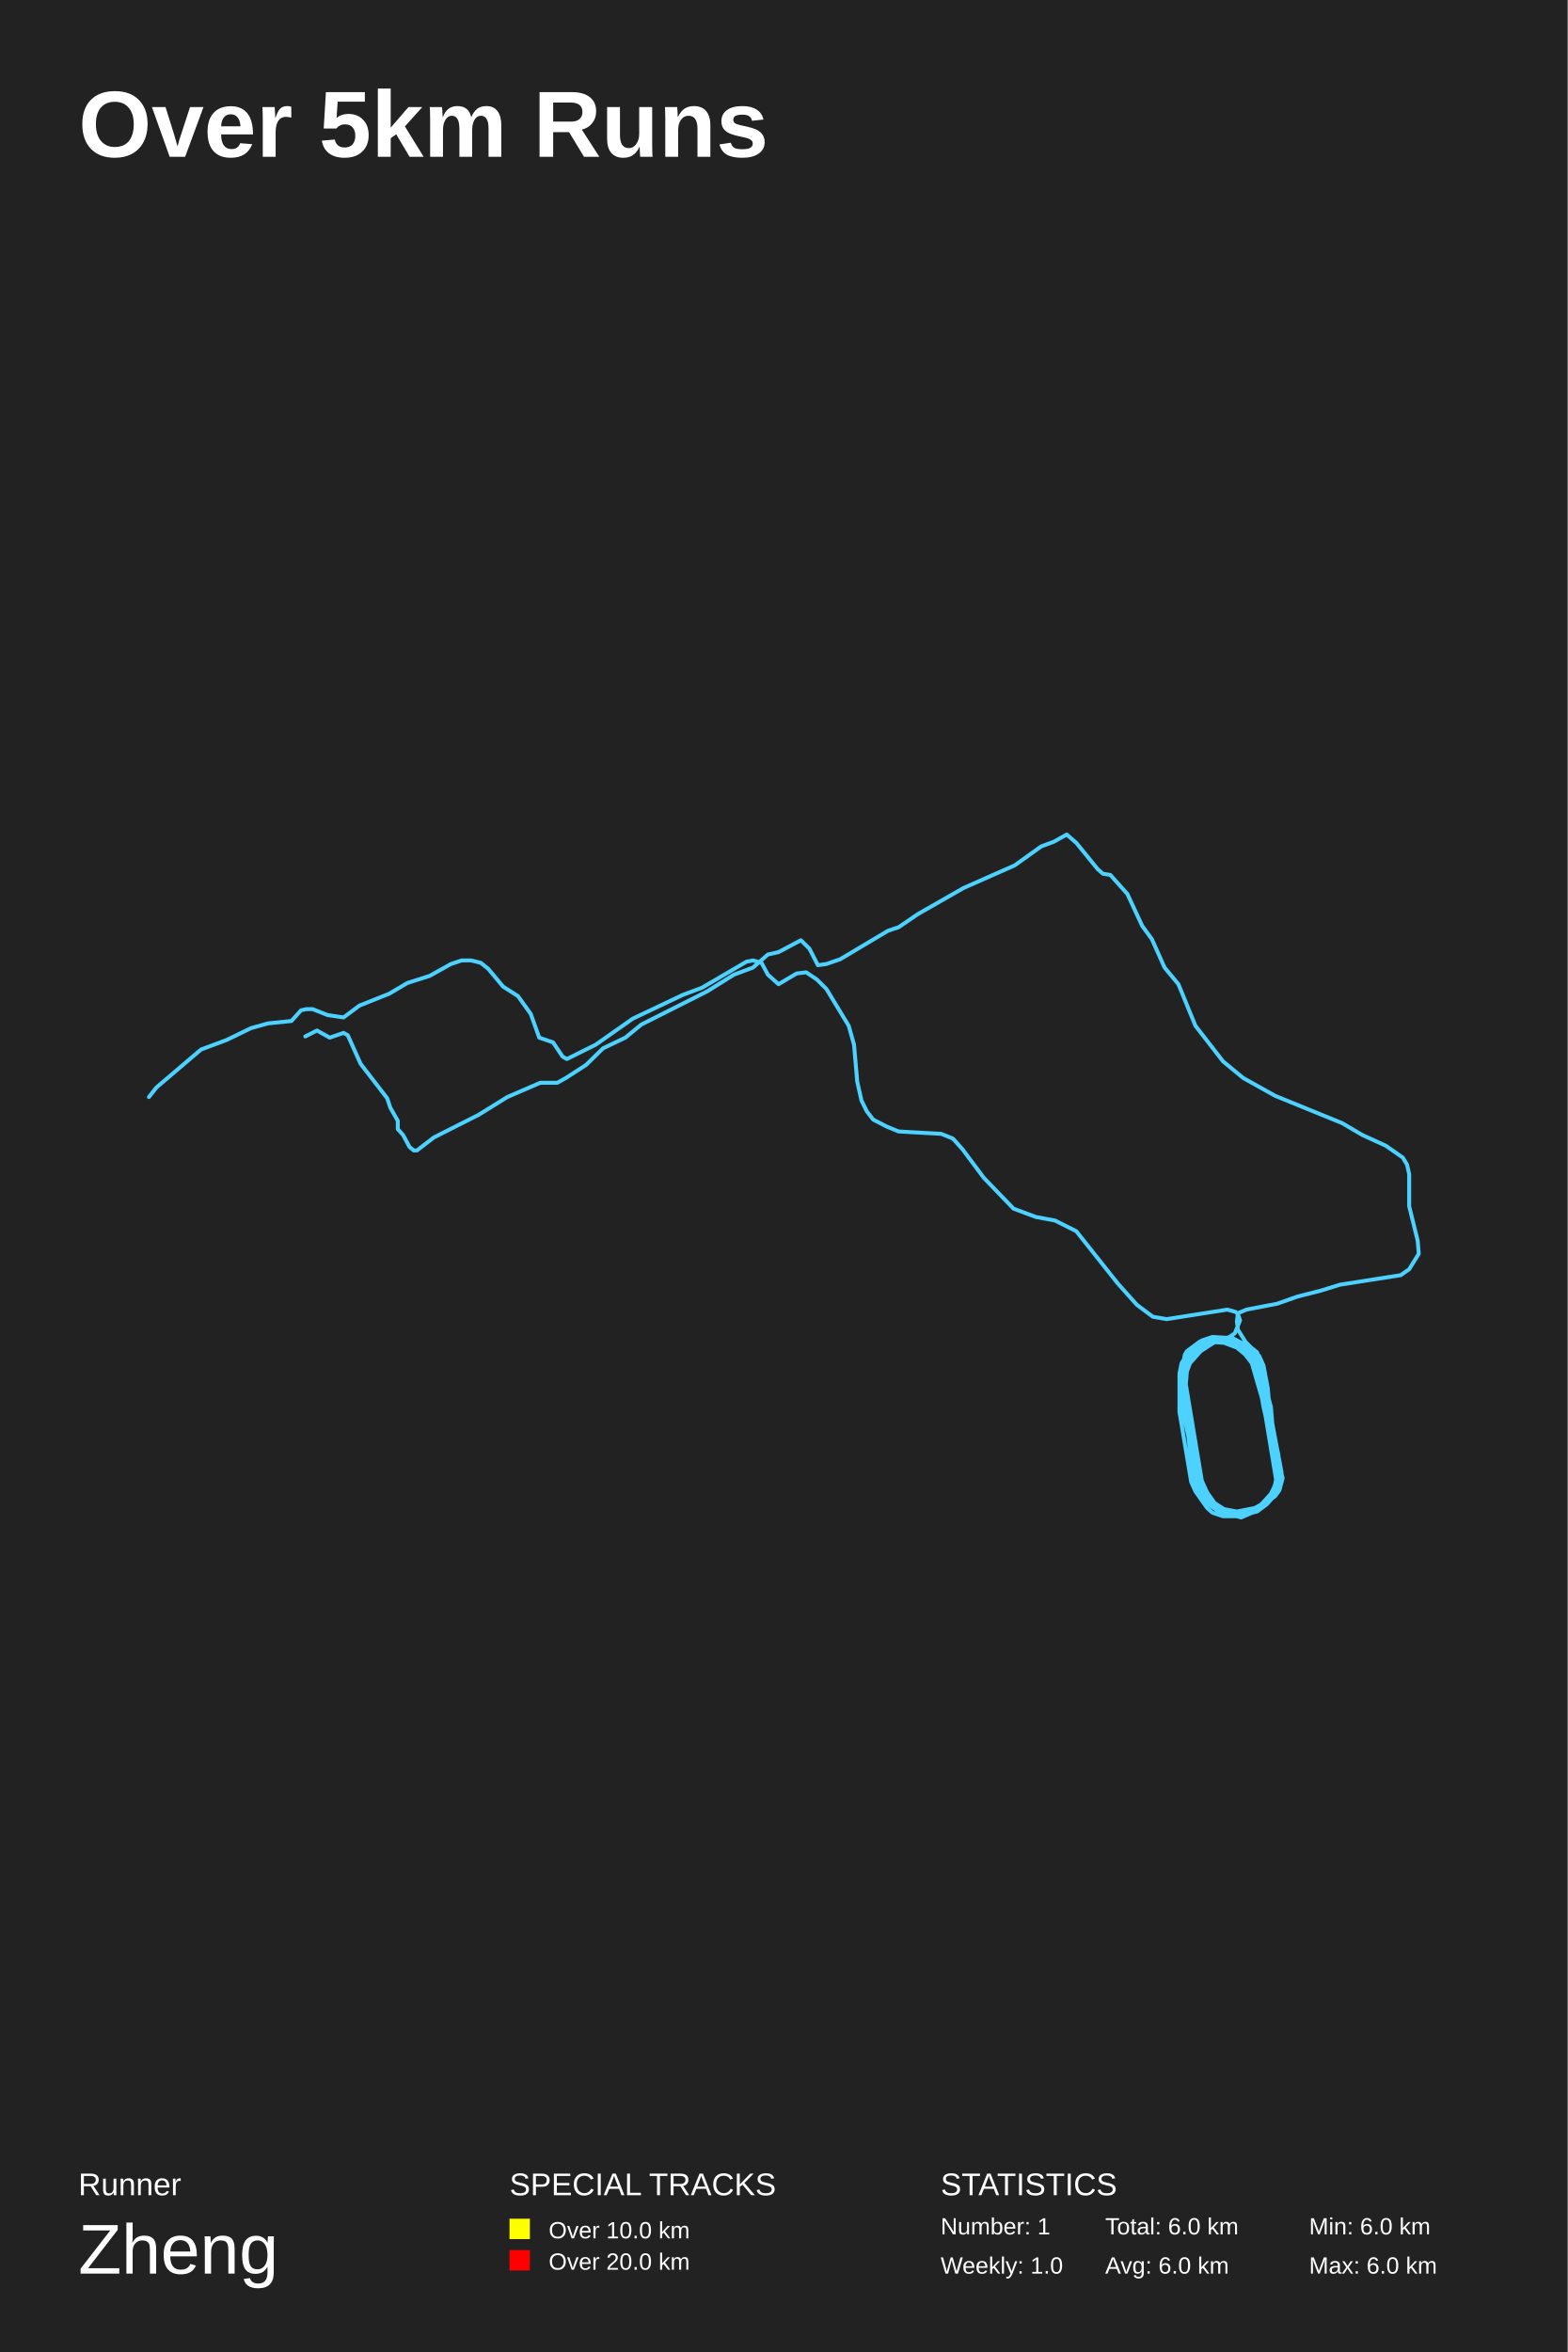
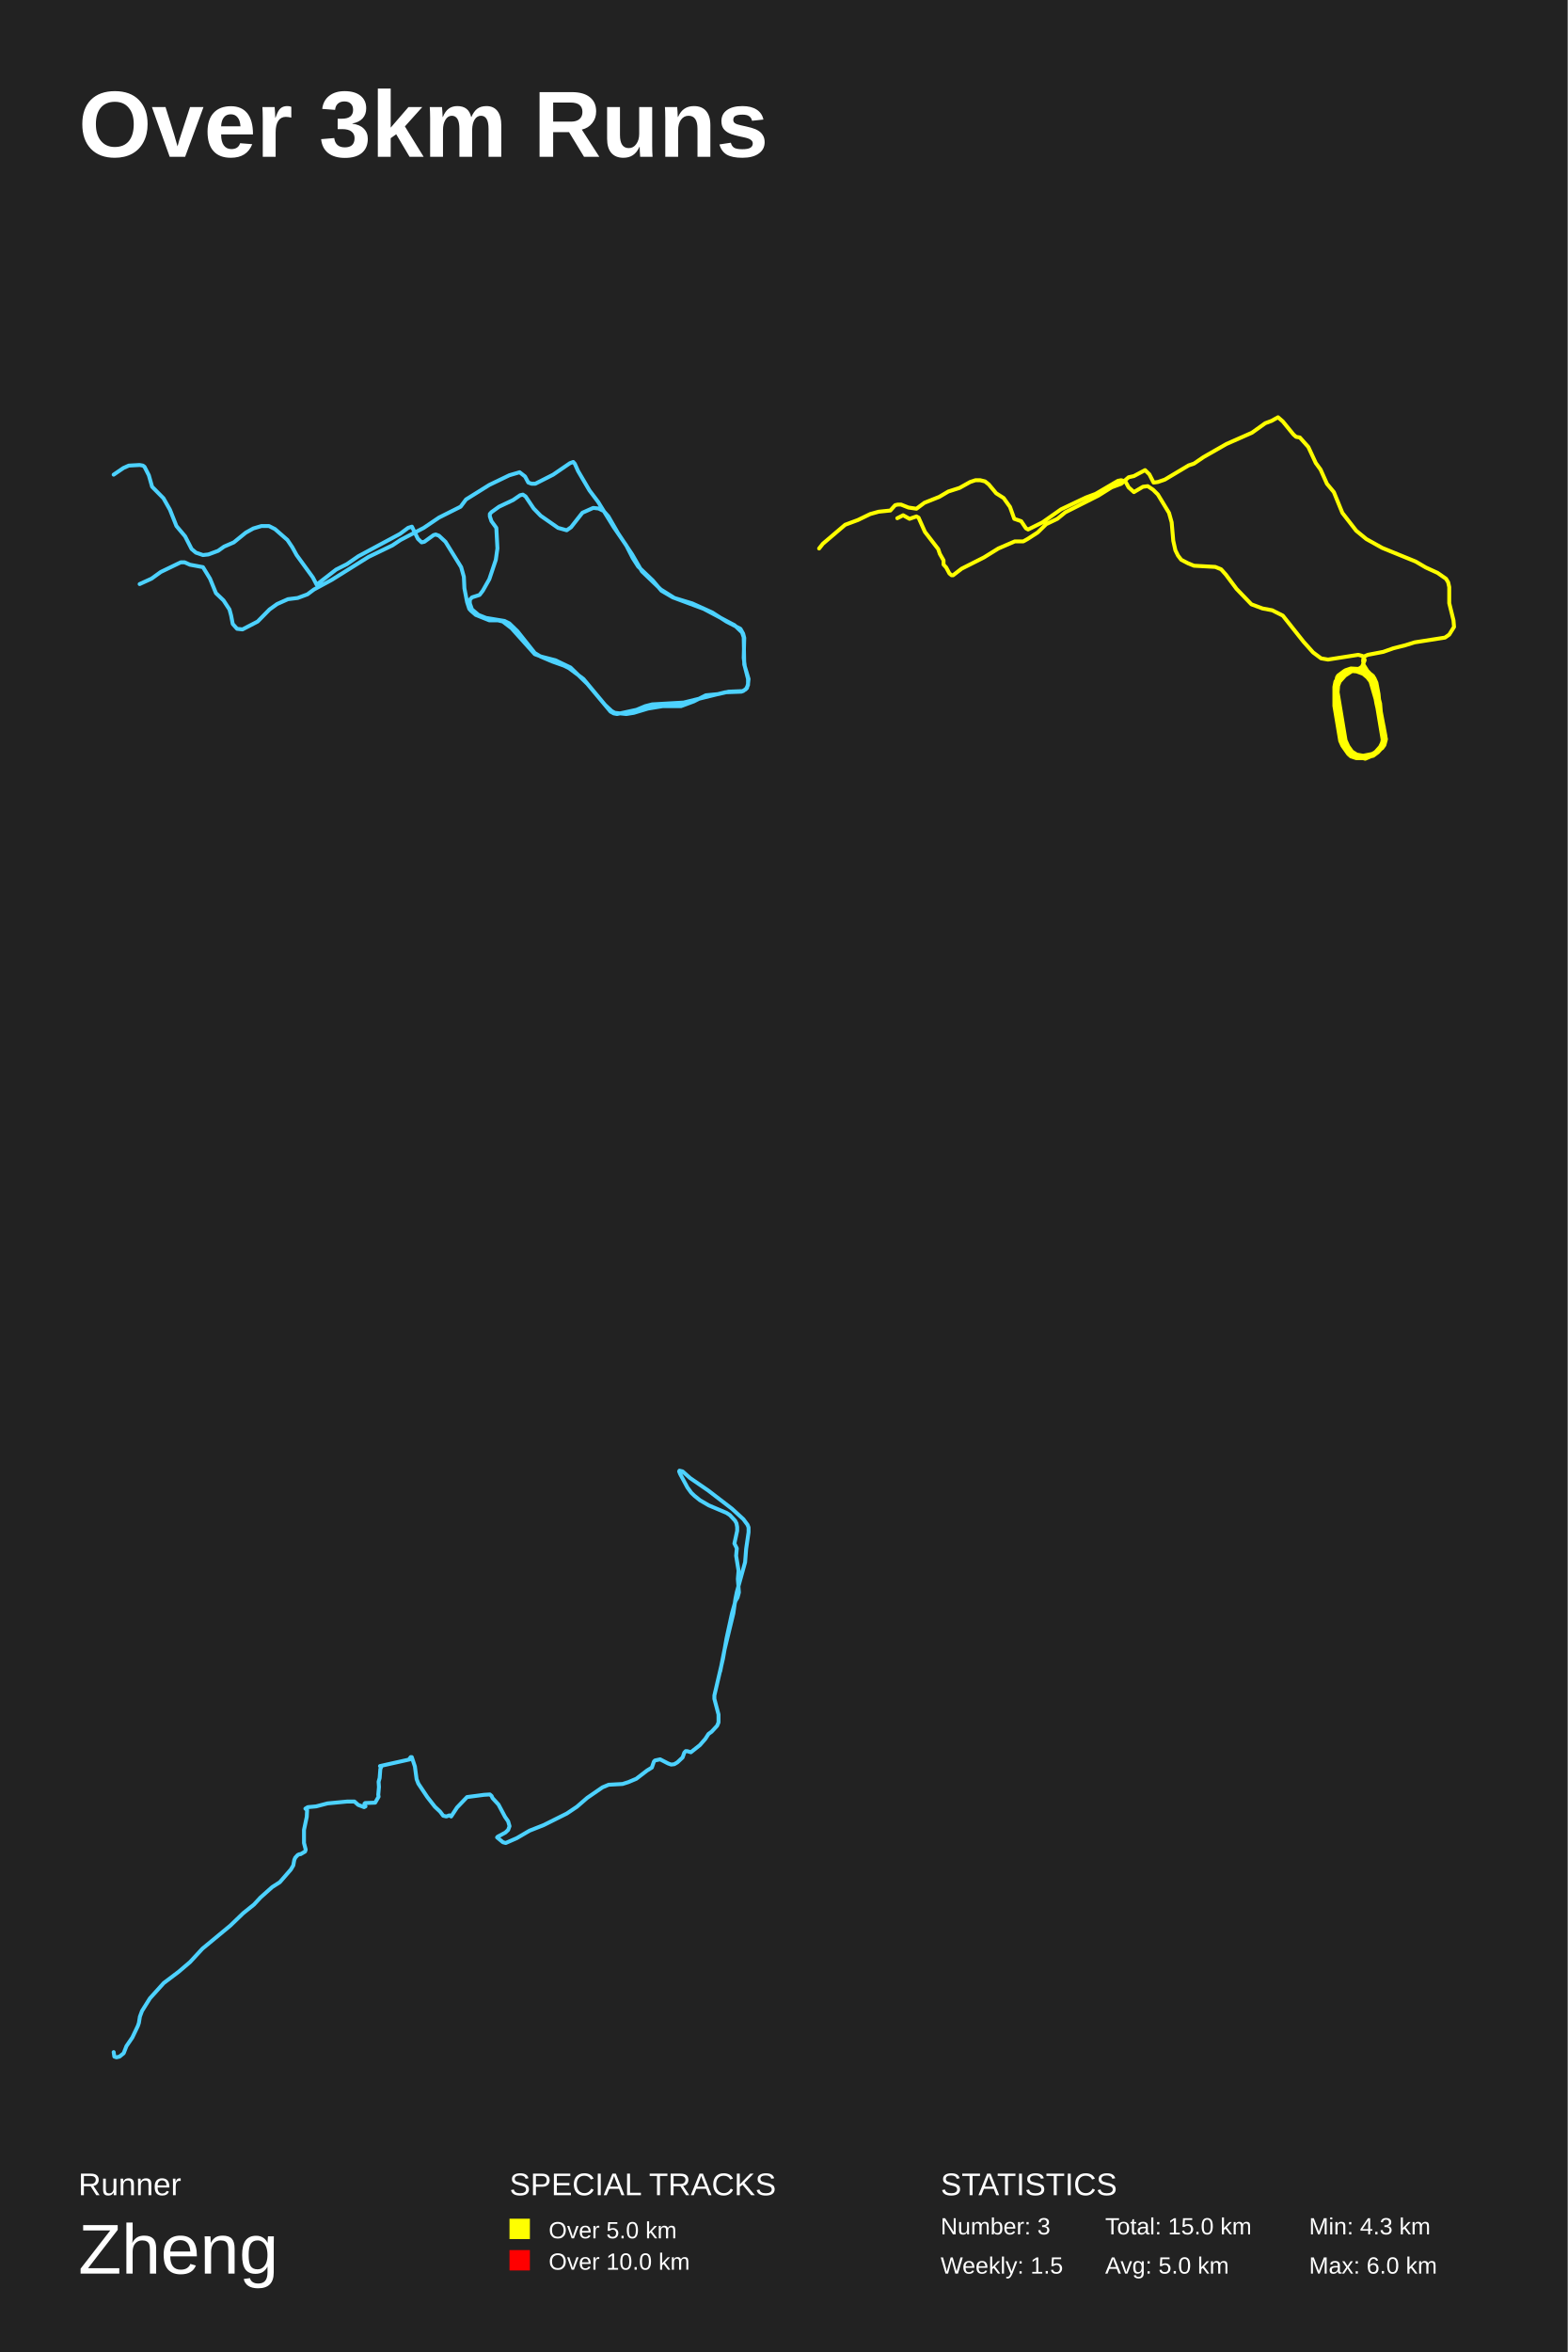
<svg xmlns="http://www.w3.org/2000/svg" baseProfile="full" height="300mm" version="1.1" viewBox="0,0,200,300" width="200mm">
  <defs />
  <rect fill="#222222" height="300" width="200" x="0" y="0" />
-   <text fill="#FFFFFF" style="font-size:12px; font-family:Arial; font-weight:bold;" x="10" y="20">Over 5km Runs</text>
+   <text fill="#FFFFFF" style="font-size:12px; font-family:Arial; font-weight:bold;" x="10" y="20">Over 3km Runs</text>
  <text fill="#FFFFFF" style="font-size:4px; font-family:Arial" x="10" y="280">Runner</text>
  <text fill="#FFFFFF" style="font-size:9px; font-family:Arial" x="10" y="290">Zheng</text>
  <text fill="#FFFFFF" style="font-size:4px; font-family:Arial" x="65" y="280">SPECIAL TRACKS</text>
  <rect fill="yellow" height="2.6" width="2.6" x="65" y="283" />
-   <text fill="#FFFFFF" style="font-size:3px; font-family:Arial" x="70" y="285.5">Over 10.0 km</text>
+   <text fill="#FFFFFF" style="font-size:3px; font-family:Arial" x="70" y="285.5">Over 5.0 km</text>
  <rect fill="red" height="2.6" width="2.6" x="65" y="287" />
-   <text fill="#FFFFFF" style="font-size:3px; font-family:Arial" x="70" y="289.5">Over 20.0 km</text>
+   <text fill="#FFFFFF" style="font-size:3px; font-family:Arial" x="70" y="289.5">Over 10.0 km</text>
  <text fill="#FFFFFF" style="font-size:4px; font-family:Arial" x="120" y="280">STATISTICS</text>
-   <text fill="#FFFFFF" style="font-size:3px; font-family:Arial" x="120" y="285">Number: 1</text>
-   <text fill="#FFFFFF" style="font-size:3px; font-family:Arial" x="120" y="290">Weekly: 1.0</text>
-   <text fill="#FFFFFF" style="font-size:3px; font-family:Arial" x="141" y="285">Total: 6.0 km</text>
-   <text fill="#FFFFFF" style="font-size:3px; font-family:Arial" x="141" y="290">Avg: 6.0 km</text>
-   <text fill="#FFFFFF" style="font-size:3px; font-family:Arial" x="167" y="285">Min: 6.0 km</text>
+   <text fill="#FFFFFF" style="font-size:3px; font-family:Arial" x="120" y="285">Number: 3</text>
+   <text fill="#FFFFFF" style="font-size:3px; font-family:Arial" x="120" y="290">Weekly: 1.5</text>
+   <text fill="#FFFFFF" style="font-size:3px; font-family:Arial" x="141" y="285">Total: 15.0 km</text>
+   <text fill="#FFFFFF" style="font-size:3px; font-family:Arial" x="141" y="290">Avg: 5.0 km</text>
+   <text fill="#FFFFFF" style="font-size:3px; font-family:Arial" x="167" y="285">Min: 4.3 km</text>
  <text fill="#FFFFFF" style="font-size:3px; font-family:Arial" x="167" y="290">Max: 6.0 km</text>
-   <polyline fill="none" points="19.0,139.926 19.95,138.714 25.648,133.867 28.905,132.655 32.025,131.14 34.196,130.534 37.181,130.231 38.402,128.867 39.08,128.716 39.894,128.716 41.794,129.473 43.829,129.776 45.864,128.261 49.663,126.747 51.97,125.383 54.819,124.474 57.533,122.959 58.889,122.505 60.111,122.505 61.332,122.808 62.281,123.565 64.181,125.838 66.08,127.05 67.709,129.322 68.794,132.352 70.558,132.958 71.779,134.776 72.322,135.079 75.985,133.261 80.734,129.928 87.111,126.898 89.553,125.989 95.251,122.656 96.065,122.505 97.151,122.808 97.965,124.323 99.322,125.535 101.628,124.171 102.849,124.02 104.206,124.929 105.427,126.141 108.276,130.837 108.955,133.261 109.362,137.957 109.905,140.381 110.583,141.744 111.397,142.805 113.161,143.714 114.653,144.32 120.08,144.623 121.573,145.229 122.794,146.592 125.508,150.228 129.307,154.167 132.156,155.227 134.598,155.681 137.312,157.045 142.603,163.71 145.045,166.437 147.08,167.952 148.844,168.255 156.578,167.043 157.663,167.346 157.935,167.649 158.206,168.407 157.528,170.073 156.849,170.527 154.814,171.285 153.186,172.345 151.829,173.86 151.422,174.921 151.286,176.587 153.322,188.857 154.0,190.372 155.085,191.887 156.171,192.493 158.07,192.948 160.106,192.493 161.462,191.433 162.141,190.827 162.683,189.312 162.955,187.797 162.548,185.373 161.191,179.465 160.377,174.769 159.698,173.254 158.749,172.042 157.799,171.436 156.442,170.982 154.407,171.133 153.186,171.739 151.693,173.254 151.151,174.921 151.015,175.83 151.151,179.011 152.101,187.797 152.915,190.221 154.407,192.039 155.899,193.099 158.477,193.251 159.427,192.948 161.734,191.433 163.09,189.766 163.09,187.797 162.548,184.313 162.141,179.465 161.734,177.95 161.191,176.89 160.784,174.618 160.106,173.103 159.563,172.345 157.392,171.285 156.171,170.83 154.678,170.982 152.915,171.891 151.422,173.709 150.879,174.769 150.744,176.284 151.965,185.828 152.779,189.615 153.322,190.524 155.085,192.19 157.256,193.251 158.342,193.554 160.106,192.796 161.598,191.584 162.276,190.675 162.819,188.857 161.191,179.011 159.698,173.86 158.884,172.8 157.799,171.891 156.171,171.285 154.407,171.133 153.05,171.588 152.236,172.497 151.422,173.86 151.151,175.981 152.101,183.707 153.322,189.918 154.271,191.281 156.171,192.493 157.799,192.796 160.106,192.342 160.92,191.887 162.141,190.524 162.955,188.857 163.09,187.646 162.005,181.435 161.598,176.284 160.377,172.497 159.834,172.042 157.256,170.679 154.678,170.527 153.322,170.982 151.965,172.042 150.744,173.86 150.472,175.224 150.472,180.071 151.965,189.009 152.508,190.221 154.0,192.342 154.678,192.948 156.035,193.402 157.799,193.402 160.377,192.796 161.598,191.887 162.548,190.827 163.09,189.615 163.497,187.797 162.005,179.92 161.462,175.981 160.92,174.163 160.241,172.648 159.02,171.588 157.799,170.982 156.307,170.679 154.407,170.679 153.05,171.133 151.422,172.345 151.151,172.8 150.744,174.921 150.472,176.89 151.015,180.677 153.186,189.766 153.593,190.675 154.678,191.887 156.035,192.645 156.985,192.948 158.613,192.948 160.784,192.039 162.412,190.675 163.226,188.706 163.09,185.525 160.648,174.769 159.291,172.648 157.935,171.588 156.442,170.83 155.085,170.679 153.186,171.133 151.965,172.194 151.151,173.557 150.879,175.527 151.286,180.98 151.829,184.616 152.236,185.979 152.643,189.009 153.05,190.372 154.136,191.887 156.578,193.099 159.834,192.948 162.683,190.827 163.226,190.069 163.633,188.555 162.683,184.464 162.276,181.283 162.005,179.92 161.734,177.041 161.191,174.163 160.648,172.951 158.884,171.133 157.935,169.618 157.799,168.558 157.935,167.498 159.02,167.043 162.955,166.286 165.533,165.377 168.518,164.619 170.96,163.862 178.693,162.65 179.779,161.893 181.0,159.923 180.864,158.257 179.779,153.864 179.779,149.773 179.508,148.561 178.965,147.652 176.794,146.138 173.809,144.774 171.231,143.259 162.683,139.775 158.613,137.503 156.035,135.382 152.508,130.837 150.337,125.535 148.573,123.414 146.945,119.778 145.724,118.111 143.824,114.021 141.653,111.597 140.704,111.446 140.025,110.84 137.312,107.507 136.09,106.446 134.462,107.355 132.834,107.961 129.442,110.385 122.93,113.264 117.095,116.597 114.653,118.263 113.296,118.717 107.191,122.353 105.427,122.959 104.342,123.111 103.256,120.99 102.171,119.929 99.322,121.444 97.965,121.747 96.065,123.414 93.623,124.323 90.231,126.444 81.819,130.685 79.784,132.352 76.935,133.715 74.764,135.836 72.186,137.503 71.101,138.108 68.93,138.108 64.724,139.926 61.06,142.199 55.362,145.077 53.191,146.743 52.784,146.743 52.241,146.289 51.427,144.774 50.749,144.017 50.749,142.956 49.799,141.29 49.392,140.078 46,135.685 44.372,132.049 43.829,131.746 42.065,132.352 40.437,131.443 38.945,132.2" stroke="#4DD2FF" stroke-linecap="round" stroke-linejoin="round" stroke-width="0.5" />
+   <polyline fill="none" points="14.5,60.543 15.743,59.695 16.434,59.387 17.815,59.31 18.229,59.387 18.436,59.541 18.988,60.621 19.403,62.085 20.853,63.55 21.682,65.015 22.51,67.097 23.615,68.408 24.444,70.027 24.996,70.49 25.894,70.798 26.584,70.721 27.827,70.258 28.587,69.719 29.83,69.179 31.349,67.945 32.316,67.406 33.352,67.097 34.318,67.097 35.078,67.483 36.666,68.871 37.288,69.796 37.84,70.798 39.912,73.651 40.395,74.576 42.881,72.649 44.262,71.955 45.712,70.952 51.029,68.099 52.065,67.328 52.549,67.174 53.308,68.716 53.792,69.179 54.137,69.102 55.311,68.254 55.587,68.177 56.001,68.331 56.83,69.102 58.832,72.34 59.178,73.574 59.247,75.039 59.592,76.812 59.868,77.66 60.075,77.891 60.697,78.431 62.423,79.125 63.528,79.125 64.15,79.279 65.254,80.127 68.224,83.443 69.052,83.751 70.848,84.214 72.781,85.139 74.922,87.221 77.891,90.767 78.306,90.999 78.72,91.076 81.206,90.536 82.311,90.073 83.208,89.842 87.214,89.611 92.531,88.3 94.602,88.223 95.155,87.915 95.431,87.375 95.431,86.604 95.017,84.985 94.879,83.905 94.948,81.361 94.809,80.821 94.464,80.205 92.669,79.279 90.873,78.123 88.318,76.966 86.04,76.272 84.313,75.193 81.896,72.88 80.653,70.721 78.858,68.022 77.615,65.864 76.994,65.17 76.372,64.861 75.682,64.784 74.301,65.401 72.85,67.251 72.298,67.637 71.193,67.328 68.983,65.786 68.086,64.861 67.05,63.319 66.705,63.088 66.359,63.165 65.462,63.782 63.666,64.63 62.699,65.324 62.492,65.555 62.492,65.864 62.699,66.48 63.321,67.328 63.459,69.95 63.252,71.415 62.423,73.882 61.595,75.347 61.18,75.887 60.214,76.195 59.937,76.504 59.937,76.966 60.214,77.737 61.042,78.431 62.009,78.817 64.357,79.202 64.978,79.511 66.014,80.513 68.224,83.289 68.983,83.751 70.434,84.368 71.953,84.908 72.574,85.216 74.439,86.604 77.201,89.919 78.029,90.69 78.444,90.922 79.894,91.076 80.861,90.922 82.656,90.382 84.52,90.073 86.868,90.073 88.526,89.457 90.045,88.686 91.633,88.531 92.945,88.223 94.809,88.146 95.293,87.76 95.431,87.221 95.5,86.604 94.948,84.753 94.879,81.284 94.671,80.667 93.705,79.742 89.769,77.66 85.832,76.195 84.382,75.347 83.277,74.036 81.413,72.263 80.723,71.184 79.894,69.564 78.306,67.251 76.303,64.013 75.198,62.548 73.748,60.081 73.334,59.156 73.127,58.924 72.712,59.078 70.572,60.543 68.293,61.7 67.809,61.7 67.395,61.546 66.981,60.775 66.29,60.235 64.978,60.621 62.423,61.854 59.454,63.705 58.763,64.63 56.001,66.018 54.068,67.328 51.098,68.871 50.063,69.564 47.024,71.029 42.329,73.959 40.05,75.193 39.221,75.81 37.978,76.272 36.735,76.427 35.354,77.043 34.387,77.737 32.868,79.279 30.935,80.282 30.244,80.205 29.692,79.588 29.485,78.508 29.277,77.737 28.518,76.581 27.551,75.656 26.792,73.805 25.894,72.34 24.237,72.032 23.546,71.723 23.063,71.723 20.508,72.957 19.334,73.805 17.815,74.499" stroke="#4DD2FF" stroke-linecap="round" stroke-linejoin="round" stroke-width="0.5" />
+   <polyline fill="none" points="104.5,69.963 104.975,69.357 107.824,66.933 109.452,66.327 111.013,65.57 112.098,65.267 113.59,65.115 114.201,64.434 114.54,64.358 114.947,64.358 115.897,64.737 116.915,64.888 117.932,64.131 119.832,63.373 120.985,62.692 122.41,62.237 123.766,61.48 124.445,61.252 125.055,61.252 125.666,61.404 126.141,61.783 127.09,62.919 128.04,63.525 128.854,64.661 129.397,66.176 130.279,66.479 130.889,67.388 131.161,67.539 132.992,66.63 135.367,64.964 138.555,63.449 139.776,62.995 142.626,61.328 143.033,61.252 143.575,61.404 143.982,62.161 144.661,62.767 145.814,62.086 146.425,62.01 147.103,62.464 147.714,63.07 149.138,65.418 149.477,66.63 149.681,68.978 149.952,70.19 150.291,70.872 150.698,71.402 151.58,71.857 152.327,72.16 155.04,72.311 155.786,72.614 156.397,73.296 157.754,75.114 159.653,77.083 161.078,77.613 162.299,77.841 163.656,78.522 166.302,81.855 167.523,83.219 168.54,83.976 169.422,84.128 173.289,83.522 173.832,83.673 173.967,83.825 174.103,84.203 173.764,85.036 173.425,85.264 172.407,85.642 171.593,86.173 170.915,86.93 170.711,87.46 170.643,88.293 171.661,94.429 172.0,95.186 172.543,95.944 173.085,96.247 174.035,96.474 175.053,96.247 175.731,95.716 176.07,95.413 176.342,94.656 176.477,93.899 176.274,92.687 175.595,89.733 175.188,87.385 174.849,86.627 174.374,86.021 173.899,85.718 173.221,85.491 172.204,85.567 171.593,85.87 170.847,86.627 170.575,87.46 170.508,87.915 170.575,89.505 171.05,93.899 171.457,95.11 172.204,96.019 172.95,96.55 174.239,96.625 174.714,96.474 175.867,95.716 176.545,94.883 176.545,93.899 176.274,92.156 176.07,89.733 175.867,88.975 175.595,88.445 175.392,87.309 175.053,86.551 174.781,86.173 173.696,85.642 173.085,85.415 172.339,85.491 171.457,85.945 170.711,86.854 170.44,87.385 170.372,88.142 170.982,92.914 171.389,94.807 171.661,95.262 172.543,96.095 173.628,96.625 174.171,96.777 175.053,96.398 175.799,95.792 176.138,95.338 176.41,94.429 175.595,89.505 174.849,86.93 174.442,86.4 173.899,85.945 173.085,85.642 172.204,85.567 171.525,85.794 171.118,86.248 170.711,86.93 170.575,87.991 171.05,91.853 171.661,94.959 172.136,95.641 173.085,96.247 173.899,96.398 175.053,96.171 175.46,95.944 176.07,95.262 176.477,94.429 176.545,93.823 176.003,90.717 175.799,88.142 175.188,86.248 174.917,86.021 173.628,85.339 172.339,85.264 171.661,85.491 170.982,86.021 170.372,86.93 170.236,87.612 170.236,90.036 170.982,94.504 171.254,95.11 172.0,96.171 172.339,96.474 173.018,96.701 173.899,96.701 175.188,96.398 175.799,95.944 176.274,95.413 176.545,94.807 176.749,93.899 176.003,89.96 175.731,87.991 175.46,87.082 175.121,86.324 174.51,85.794 173.899,85.491 173.153,85.339 172.204,85.339 171.525,85.567 170.711,86.173 170.575,86.4 170.372,87.46 170.236,88.445 170.508,90.339 171.593,94.883 171.796,95.338 172.339,95.944 173.018,96.322 173.492,96.474 174.307,96.474 175.392,96.019 176.206,95.338 176.613,94.353 176.545,92.762 175.324,87.385 174.646,86.324 173.967,85.794 173.221,85.415 172.543,85.339 171.593,85.567 170.982,86.097 170.575,86.779 170.44,87.763 170.643,90.49 170.915,92.308 171.118,92.99 171.322,94.504 171.525,95.186 172.068,95.944 173.289,96.55 174.917,96.474 176.342,95.413 176.613,95.035 176.817,94.277 176.342,92.232 176.138,90.642 176.003,89.96 175.867,88.521 175.595,87.082 175.324,86.476 174.442,85.567 173.967,84.809 173.899,84.279 173.967,83.749 174.51,83.522 176.477,83.143 177.766,82.688 179.259,82.31 180.48,81.931 184.347,81.325 184.889,80.946 185.5,79.962 185.432,79.128 184.889,76.932 184.889,74.887 184.754,74.281 184.482,73.826 183.397,73.069 181.905,72.387 180.616,71.63 176.342,69.887 174.307,68.751 173.018,67.691 171.254,65.418 170.168,62.767 169.286,61.707 168.472,59.889 167.862,59.056 166.912,57.011 165.827,55.799 165.352,55.723 165.013,55.42 163.656,53.753 163.045,53.223 162.231,53.678 161.417,53.981 159.721,55.193 156.465,56.632 153.548,58.298 152.327,59.131 151.648,59.359 148.595,61.177 147.714,61.48 147.171,61.555 146.628,60.495 146.085,59.965 144.661,60.722 143.982,60.874 143.033,61.707 141.812,62.161 140.116,63.222 135.91,65.343 134.892,66.176 133.467,66.858 132.382,67.918 131.093,68.751 130.55,69.054 129.465,69.054 127.362,69.963 125.53,71.099 122.681,72.539 121.595,73.372 121.392,73.372 121.121,73.145 120.714,72.387 120.374,72.008 120.374,71.478 119.899,70.645 119.696,70.039 118,67.842 117.186,66.024 116.915,65.873 116.033,66.176 115.219,65.721 114.472,66.1" stroke="yellow" stroke-linecap="round" stroke-linejoin="round" stroke-width="0.5" />
+   <polyline fill="none" points="14.5,261.749 14.588,262.32 14.853,262.416 15.249,262.32 15.778,261.892 16.131,260.987 16.88,259.891 17.585,258.415 17.717,258.034 17.849,257.224 18.114,256.509 19.127,254.89 20.89,252.937 22.785,251.508 24.239,250.27 25.826,248.555 29.396,245.602 31.026,244.03 32.392,242.935 33.23,242.03 34.728,240.696 35.697,240.077 37.108,238.457 37.416,237.933 37.548,237.219 37.681,236.933 37.989,236.6 38.209,236.504 38.342,236.504 38.915,236.171 39.003,235.933 38.782,235.075 38.782,233.408 39.135,231.741 39.179,230.884 38.959,230.693 39.267,230.503 40.325,230.407 41.779,230.026 44.291,229.788 45.217,229.788 45.701,230.217 46.45,230.503 46.627,230.407 46.495,230.074 46.583,229.979 47.861,229.931 48.301,229.169 48.257,228.931 48.345,227.93 48.301,227.264 48.434,226.787 48.522,225.644 48.698,225.215 48.478,225.263 52.312,224.406 52.18,224.406 52.4,224.12 52.532,224.12 52.929,225.311 53.149,226.93 53.369,227.502 54.515,229.217 55.485,230.455 56.146,231.074 56.542,231.598 56.939,231.693 57.336,231.551 57.556,231.693 58.305,230.55 59.583,229.217 61.743,228.931 62.492,228.883 62.712,229.074 62.844,229.359 63.594,230.169 64.431,231.741 64.828,232.313 65.004,232.932 64.828,233.408 64.475,233.742 63.505,234.266 63.417,234.361 64.166,234.98 64.519,235.075 65.929,234.456 67.56,233.503 69.367,232.789 72.319,231.312 73.597,230.455 74.919,229.312 76.859,227.978 77.652,227.645 79.415,227.549 80.164,227.311 81.177,226.883 82.544,225.835 83.161,225.454 83.425,224.691 83.557,224.549 84.218,224.406 85.232,224.93 85.628,225.073 86.025,225.025 86.422,224.787 87.083,224.167 87.303,223.548 87.479,223.358 87.656,223.358 88.14,223.501 89.286,222.596 89.991,221.786 90.388,221.167 90.785,220.881 91.49,220.119 91.666,219.69 91.666,218.69 91.137,216.689 91.137,216.26 92.239,211.545 92.68,209.02 93.385,205.781 93.825,204.209 94.09,203.78 94.266,203.113 94.134,201.399 94.222,200.351 93.913,198.445 94.002,197.493 93.693,196.873 94.046,195.254 94.046,194.777 93.958,194.301 93.781,193.968 93.12,193.253 92.68,192.967 90.432,192.015 89.286,191.348 88.581,190.776 88.184,190.395 87.7,189.728 86.774,188.013 86.642,187.68 86.686,187.584 87.083,187.68 88.052,188.537 90.344,190.109 93.385,192.443 94.839,193.777 95.368,194.492 95.5,194.825 95.5,195.444 95.192,197.54 95.059,199.255 94.002,203.066 93.825,203.923 93.561,205.781 92.415,210.497 91.886,213.164" stroke="#4DD2FF" stroke-linecap="round" stroke-linejoin="round" stroke-width="0.5" />
</svg>
